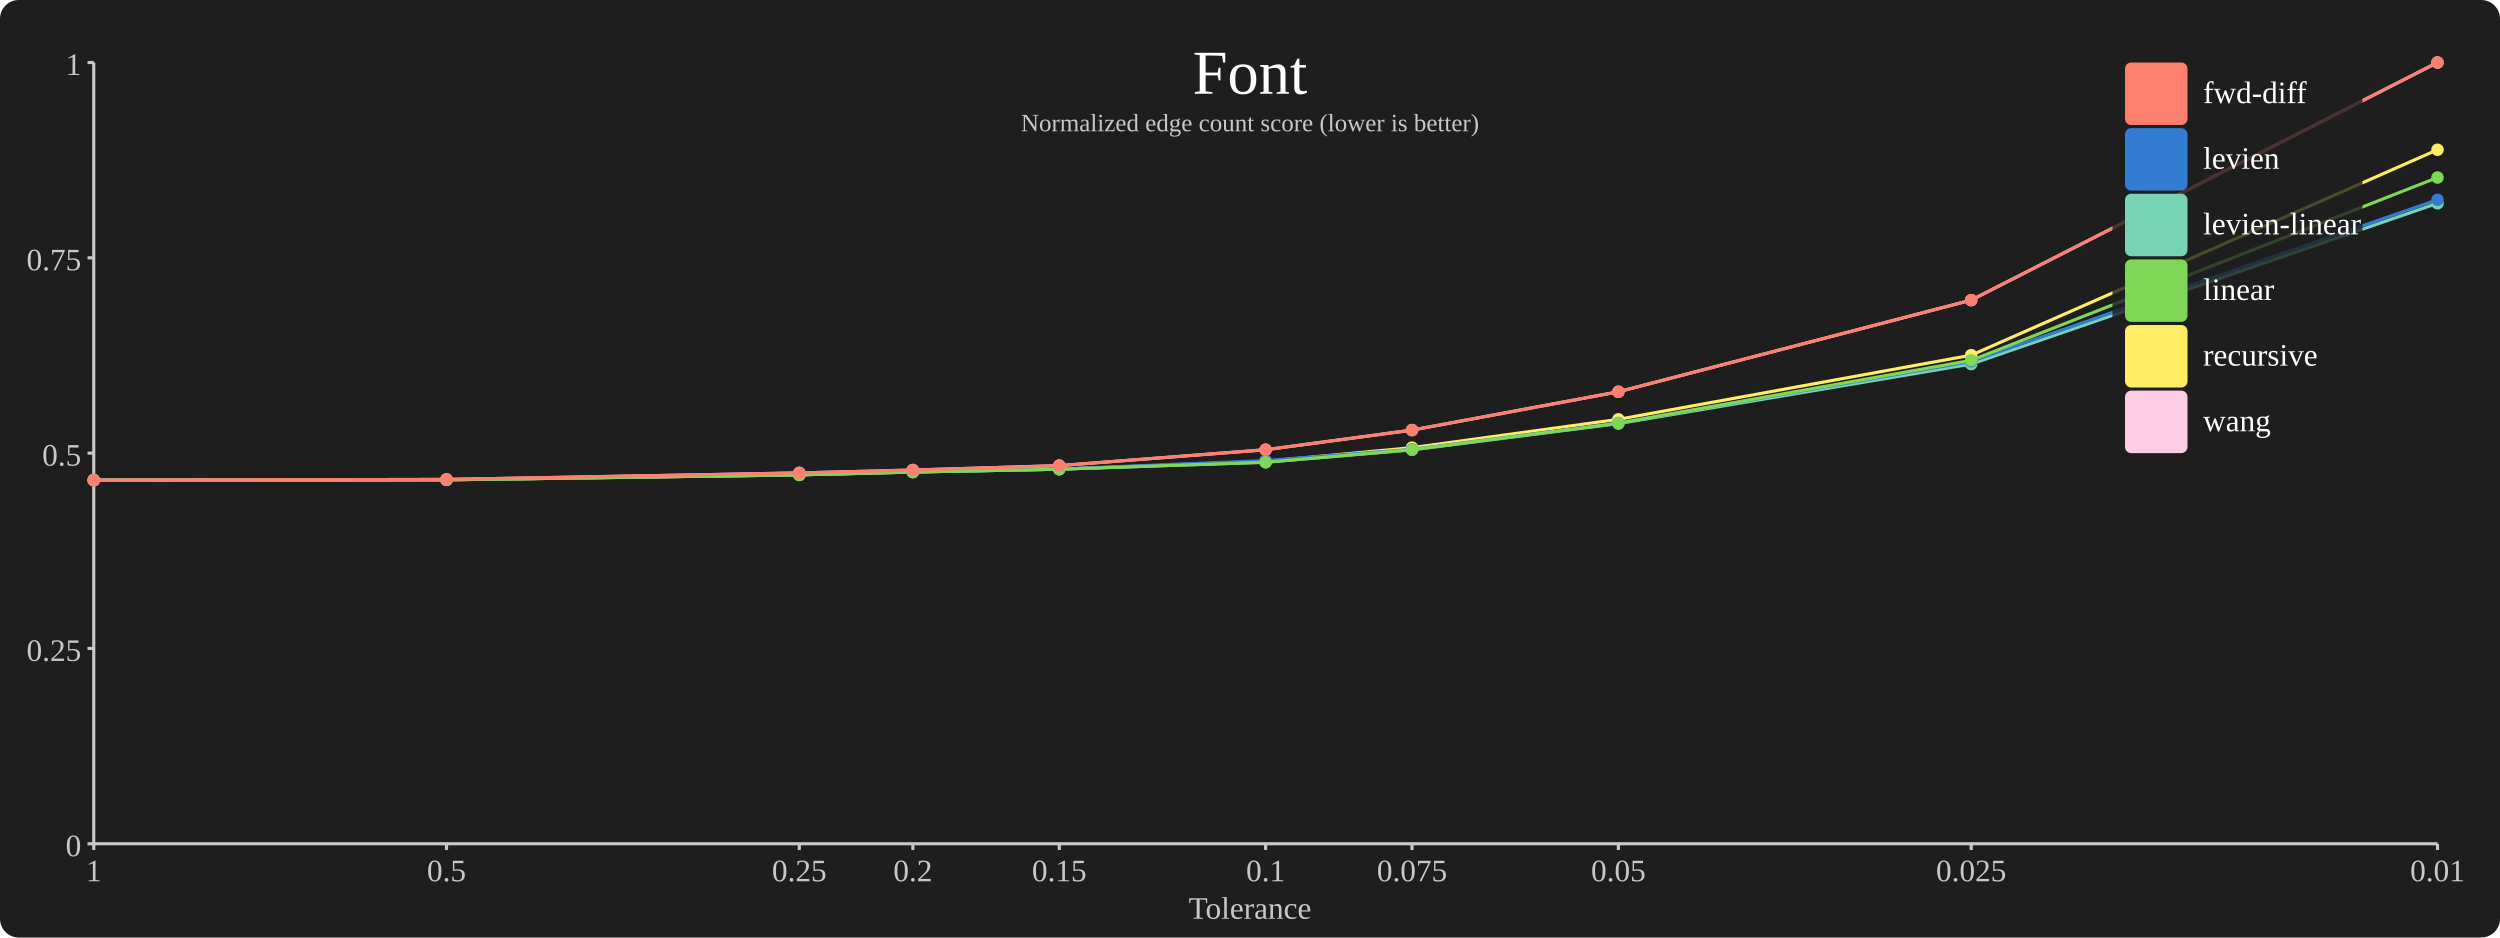
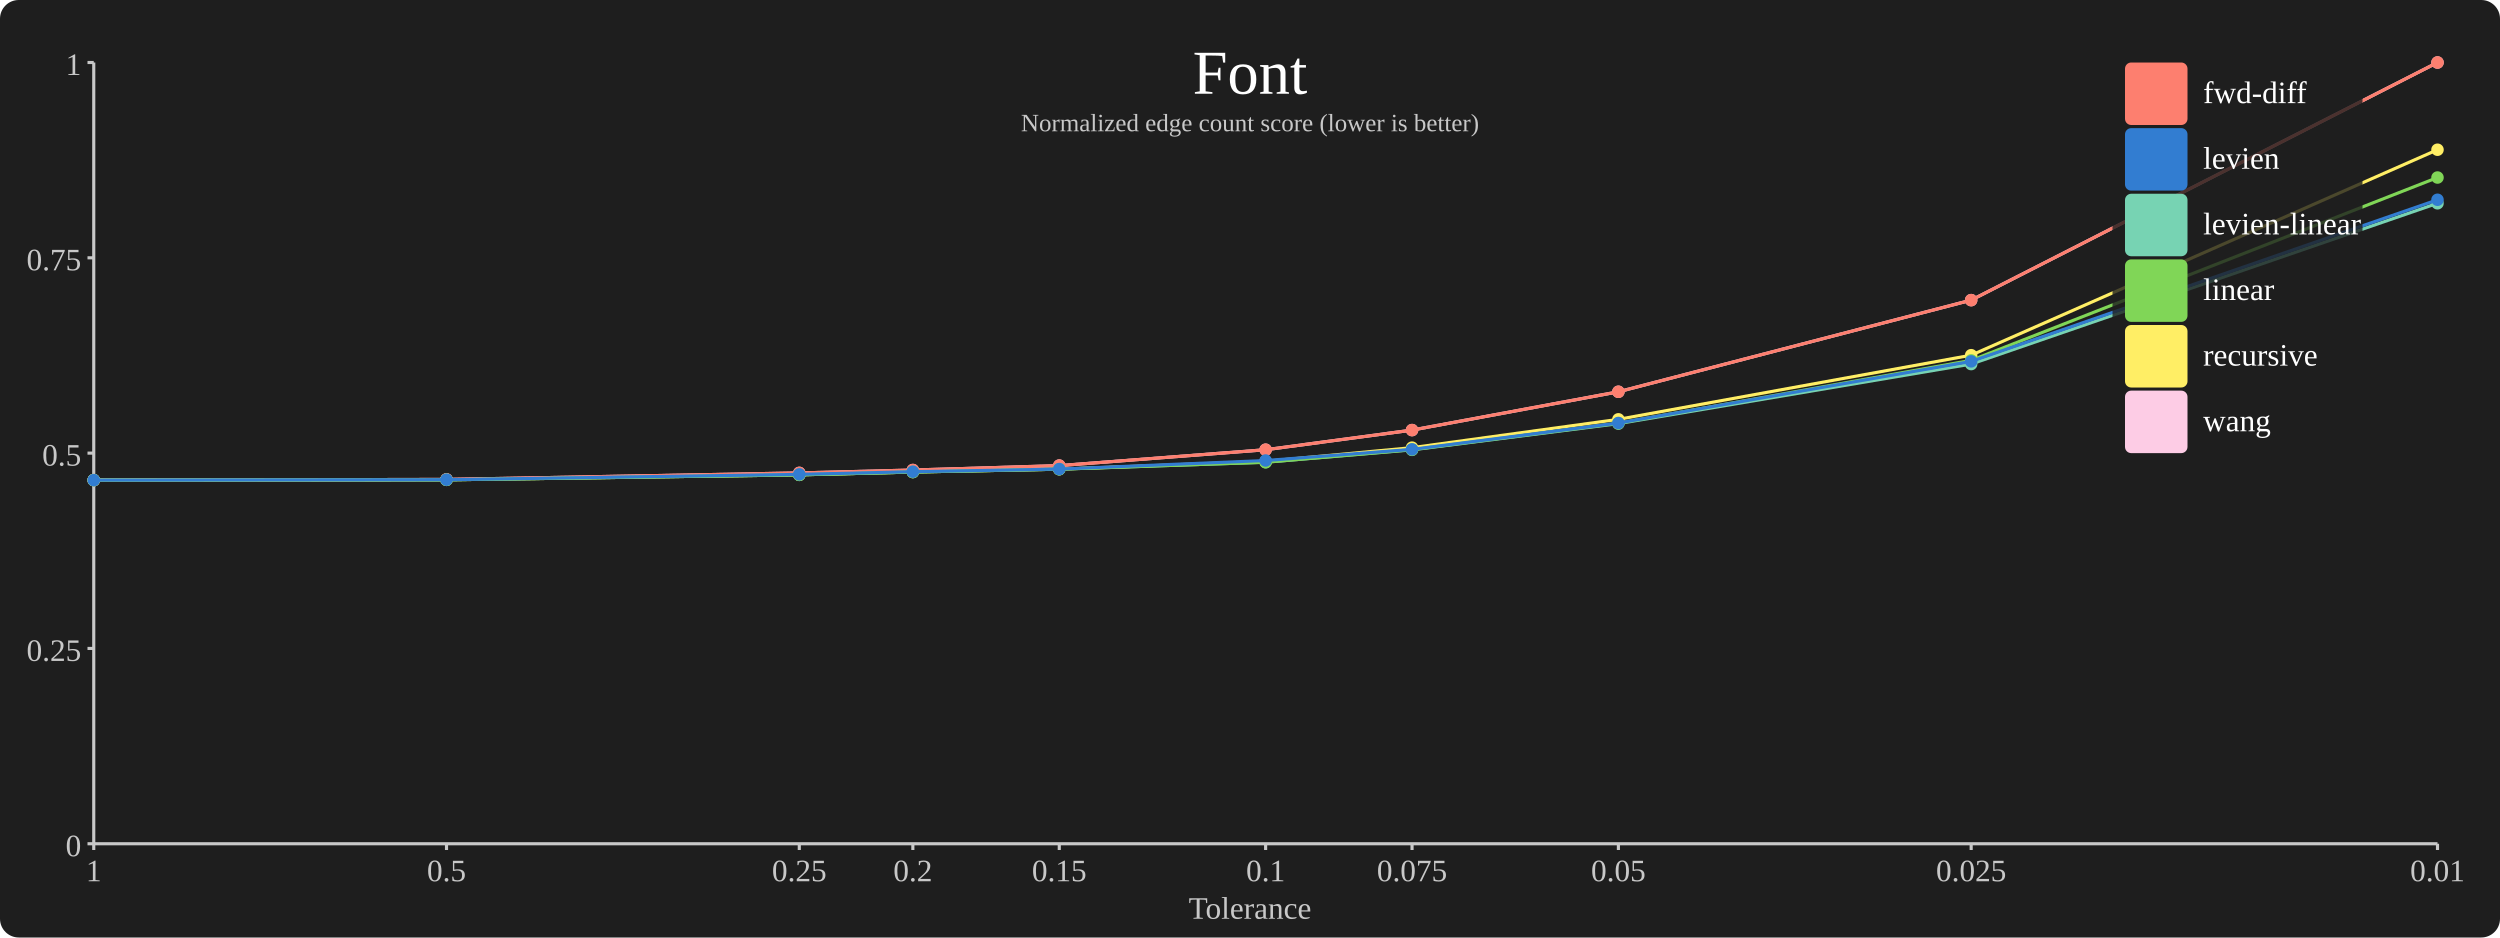
<svg xmlns="http://www.w3.org/2000/svg" viewBox="0 0 800 300">
  <rect x="0" y="0" width="800" height="300" ry="6" style="fill:rgb(30,30,30);stroke:none;fill-opacity:1;stroke-opacity:1;" />
  <path d="M 30 20 L 30 270" style="stroke:rgb(200,200,200);stroke-width:1" />
  <path d="M 30 270 L 780 270" style="stroke:rgb(200,200,200);stroke-width:1" />
  <path d="M 780 270 L 780 272" style="stroke:rgb(200,200,200);stroke-width:1" />
  <text x="780" y="282" style="font-size:10px;fill:rgb(200,200,200);text-anchor:middle;text-align:center;"> 0.01 </text>
  <path d="M 630.772 270 L 630.772 272" style="stroke:rgb(200,200,200);stroke-width:1" />
  <text x="630.772" y="282" style="font-size:10px;fill:rgb(200,200,200);text-anchor:middle;text-align:center;"> 0.025 </text>
  <path d="M 517.886 270 L 517.886 272" style="stroke:rgb(200,200,200);stroke-width:1" />
  <text x="517.886" y="282" style="font-size:10px;fill:rgb(200,200,200);text-anchor:middle;text-align:center;"> 0.05 </text>
  <path d="M 451.852 270 L 451.852 272" style="stroke:rgb(200,200,200);stroke-width:1" />
  <text x="451.852" y="282" style="font-size:10px;fill:rgb(200,200,200);text-anchor:middle;text-align:center;"> 0.075 </text>
  <path d="M 405 270 L 405 272" style="stroke:rgb(200,200,200);stroke-width:1" />
  <text x="405" y="282" style="font-size:10px;fill:rgb(200,200,200);text-anchor:middle;text-align:center;"> 0.1 </text>
  <path d="M 338.966 270 L 338.966 272" style="stroke:rgb(200,200,200);stroke-width:1" />
  <text x="338.966" y="282" style="font-size:10px;fill:rgb(200,200,200);text-anchor:middle;text-align:center;"> 0.15 </text>
  <path d="M 292.114 270 L 292.114 272" style="stroke:rgb(200,200,200);stroke-width:1" />
  <text x="292.114" y="282" style="font-size:10px;fill:rgb(200,200,200);text-anchor:middle;text-align:center;"> 0.2 </text>
  <path d="M 255.773 270 L 255.773 272" style="stroke:rgb(200,200,200);stroke-width:1" />
  <text x="255.773" y="282" style="font-size:10px;fill:rgb(200,200,200);text-anchor:middle;text-align:center;"> 0.25 </text>
  <path d="M 142.886 270 L 142.886 272" style="stroke:rgb(200,200,200);stroke-width:1" />
  <text x="142.886" y="282" style="font-size:10px;fill:rgb(200,200,200);text-anchor:middle;text-align:center;"> 0.5 </text>
  <path d="M 30 270 L 30 272" style="stroke:rgb(200,200,200);stroke-width:1" />
  <text x="30" y="282" style="font-size:10px;fill:rgb(200,200,200);text-anchor:middle;text-align:center;"> 1 </text>
  <path d="M 28 270 L 30 270" style="stroke:rgb(200,200,200);stroke-width:1" />
  <text x="26" y="274" style="font-size:10px;fill:rgb(200,200,200);text-anchor:end;text-align:right;"> 0 </text>
  <path d="M 28 207.5 L 30 207.5" style="stroke:rgb(200,200,200);stroke-width:1" />
  <text x="26" y="211.5" style="font-size:10px;fill:rgb(200,200,200);text-anchor:end;text-align:right;"> 0.25 </text>
  <path d="M 28 145 L 30 145" style="stroke:rgb(200,200,200);stroke-width:1" />
  <text x="26" y="149" style="font-size:10px;fill:rgb(200,200,200);text-anchor:end;text-align:right;"> 0.5 </text>
  <path d="M 28 82.5 L 30 82.5" style="stroke:rgb(200,200,200);stroke-width:1" />
  <text x="26" y="86.5" style="font-size:10px;fill:rgb(200,200,200);text-anchor:end;text-align:right;"> 0.75 </text>
  <path d="M 28 20 L 30 20" style="stroke:rgb(200,200,200);stroke-width:1" />
  <text x="26" y="24" style="font-size:10px;fill:rgb(200,200,200);text-anchor:end;text-align:right;"> 1 </text>
  <text x="400" y="294" style="font-size:10px;fill:rgb(200,200,200);text-anchor:middle;text-align:center;"> Tolerance </text>
  <circle cx="780" cy="47.915" r="2" style="fill:rgb(255,238,101);stroke:none;fill-opacity:1;stroke-opacity:1;" />
  <path d="M 780 47.915 L 630.772 113.66" style="stroke:rgb(255,238,101);stroke-width:1" />
  <circle cx="630.772" cy="113.66" r="2" style="fill:rgb(255,238,101);stroke:none;fill-opacity:1;stroke-opacity:1;" />
  <path d="M 630.772 113.66 L 517.886 134.183" style="stroke:rgb(255,238,101);stroke-width:1" />
  <circle cx="517.886" cy="134.183" r="2" style="fill:rgb(255,238,101);stroke:none;fill-opacity:1;stroke-opacity:1;" />
  <path d="M 517.886 134.183 L 451.852 143.245" style="stroke:rgb(255,238,101);stroke-width:1" />
  <circle cx="451.852" cy="143.245" r="2" style="fill:rgb(255,238,101);stroke:none;fill-opacity:1;stroke-opacity:1;" />
  <path d="M 451.852 143.245 L 405 147.623" style="stroke:rgb(255,238,101);stroke-width:1" />
  <circle cx="405" cy="147.623" r="2" style="fill:rgb(255,238,101);stroke:none;fill-opacity:1;stroke-opacity:1;" />
  <path d="M 405 147.623 L 338.966 150.127" style="stroke:rgb(255,238,101);stroke-width:1" />
  <circle cx="338.966" cy="150.127" r="2" style="fill:rgb(255,238,101);stroke:none;fill-opacity:1;stroke-opacity:1;" />
  <path d="M 338.966 150.127 L 292.114 151.045" style="stroke:rgb(255,238,101);stroke-width:1" />
  <circle cx="292.114" cy="151.045" r="2" style="fill:rgb(255,238,101);stroke:none;fill-opacity:1;stroke-opacity:1;" />
  <path d="M 292.114 151.045 L 255.773 151.95" style="stroke:rgb(255,238,101);stroke-width:1" />
  <circle cx="255.773" cy="151.95" r="2" style="fill:rgb(255,238,101);stroke:none;fill-opacity:1;stroke-opacity:1;" />
  <path d="M 255.773 151.95 L 142.886 153.543" style="stroke:rgb(255,238,101);stroke-width:1" />
  <circle cx="142.886" cy="153.543" r="2" style="fill:rgb(255,238,101);stroke:none;fill-opacity:1;stroke-opacity:1;" />
  <path d="M 142.886 153.543 L 30 153.645" style="stroke:rgb(255,238,101);stroke-width:1" />
  <circle cx="30" cy="153.645" r="2" style="fill:rgb(255,238,101);stroke:none;fill-opacity:1;stroke-opacity:1;" />
+   <circle cx="780" cy="20" r="2" style="fill:rgb(253,204,229);stroke:none;fill-opacity:1;stroke-opacity:1;" />
+   <path d="M 780 20 L 630.772 96.042" style="stroke:rgb(253,204,229);stroke-width:1" />
+   <circle cx="630.772" cy="96.042" r="2" style="fill:rgb(253,204,229);stroke:none;fill-opacity:1;stroke-opacity:1;" />
+   <path d="M 630.772 96.042 L 517.886 125.367" style="stroke:rgb(253,204,229);stroke-width:1" />
+   <circle cx="517.886" cy="125.367" r="2" style="fill:rgb(253,204,229);stroke:none;fill-opacity:1;stroke-opacity:1;" />
+   <path d="M 517.886 125.367 L 451.852 137.627" style="stroke:rgb(253,204,229);stroke-width:1" />
+   <circle cx="451.852" cy="137.627" r="2" style="fill:rgb(253,204,229);stroke:none;fill-opacity:1;stroke-opacity:1;" />
+   <path d="M 451.852 137.627 L 405 143.91" style="stroke:rgb(253,204,229);stroke-width:1" />
+   <circle cx="405" cy="143.91" r="2" style="fill:rgb(253,204,229);stroke:none;fill-opacity:1;stroke-opacity:1;" />
+   <path d="M 405 143.91 L 338.966 148.985" style="stroke:rgb(253,204,229);stroke-width:1" />
+   <circle cx="338.966" cy="148.985" r="2" style="fill:rgb(253,204,229);stroke:none;fill-opacity:1;stroke-opacity:1;" />
+   <path d="M 338.966 148.985 L 292.114 150.407" style="stroke:rgb(253,204,229);stroke-width:1" />
+   <circle cx="292.114" cy="150.407" r="2" style="fill:rgb(253,204,229);stroke:none;fill-opacity:1;stroke-opacity:1;" />
+   <path d="M 292.114 150.407 L 255.773 151.327" style="stroke:rgb(253,204,229);stroke-width:1" />
+   <circle cx="255.773" cy="151.327" r="2" style="fill:rgb(253,204,229);stroke:none;fill-opacity:1;stroke-opacity:1;" />
+   <path d="M 255.773 151.327 L 142.886 153.41" style="stroke:rgb(253,204,229);stroke-width:1" />
+   <circle cx="142.886" cy="153.41" r="2" style="fill:rgb(253,204,229);stroke:none;fill-opacity:1;stroke-opacity:1;" />
+   <path d="M 142.886 153.41 L 30 153.645" style="stroke:rgb(253,204,229);stroke-width:1" />
+   <circle cx="30" cy="153.645" r="2" style="fill:rgb(253,204,229);stroke:none;fill-opacity:1;stroke-opacity:1;" />
+   <circle cx="780" cy="20" r="2" style="fill:rgb(253,127,111);stroke:none;fill-opacity:1;stroke-opacity:1;" />
+   <path d="M 780 20 L 630.772 96.042" style="stroke:rgb(253,127,111);stroke-width:1" />
+   <circle cx="630.772" cy="96.042" r="2" style="fill:rgb(253,127,111);stroke:none;fill-opacity:1;stroke-opacity:1;" />
+   <path d="M 630.772 96.042 L 517.886 125.367" style="stroke:rgb(253,127,111);stroke-width:1" />
+   <circle cx="517.886" cy="125.367" r="2" style="fill:rgb(253,127,111);stroke:none;fill-opacity:1;stroke-opacity:1;" />
+   <path d="M 517.886 125.367 L 451.852 137.627" style="stroke:rgb(253,127,111);stroke-width:1" />
+   <circle cx="451.852" cy="137.627" r="2" style="fill:rgb(253,127,111);stroke:none;fill-opacity:1;stroke-opacity:1;" />
+   <path d="M 451.852 137.627 L 405 143.91" style="stroke:rgb(253,127,111);stroke-width:1" />
+   <circle cx="405" cy="143.91" r="2" style="fill:rgb(253,127,111);stroke:none;fill-opacity:1;stroke-opacity:1;" />
+   <path d="M 405 143.91 L 338.966 148.985" style="stroke:rgb(253,127,111);stroke-width:1" />
+   <circle cx="338.966" cy="148.985" r="2" style="fill:rgb(253,127,111);stroke:none;fill-opacity:1;stroke-opacity:1;" />
+   <path d="M 338.966 148.985 L 292.114 150.407" style="stroke:rgb(253,127,111);stroke-width:1" />
+   <circle cx="292.114" cy="150.407" r="2" style="fill:rgb(253,127,111);stroke:none;fill-opacity:1;stroke-opacity:1;" />
+   <path d="M 292.114 150.407 L 255.773 151.327" style="stroke:rgb(253,127,111);stroke-width:1" />
+   <circle cx="255.773" cy="151.327" r="2" style="fill:rgb(253,127,111);stroke:none;fill-opacity:1;stroke-opacity:1;" />
+   <path d="M 255.773 151.327 L 142.886 153.41" style="stroke:rgb(253,127,111);stroke-width:1" />
+   <circle cx="142.886" cy="153.41" r="2" style="fill:rgb(253,127,111);stroke:none;fill-opacity:1;stroke-opacity:1;" />
+   <path d="M 142.886 153.41 L 30 153.645" style="stroke:rgb(253,127,111);stroke-width:1" />
+   <circle cx="30" cy="153.645" r="2" style="fill:rgb(253,127,111);stroke:none;fill-opacity:1;stroke-opacity:1;" />
  <circle cx="780" cy="65.053" r="2" style="fill:rgb(119,211,179);stroke:none;fill-opacity:1;stroke-opacity:1;" />
  <path d="M 780 65.053 L 630.772 116.505" style="stroke:rgb(119,211,179);stroke-width:1" />
  <circle cx="630.772" cy="116.505" r="2" style="fill:rgb(119,211,179);stroke:none;fill-opacity:1;stroke-opacity:1;" />
  <path d="M 630.772 116.505 L 517.886 135.562" style="stroke:rgb(119,211,179);stroke-width:1" />
  <circle cx="517.886" cy="135.562" r="2" style="fill:rgb(119,211,179);stroke:none;fill-opacity:1;stroke-opacity:1;" />
  <path d="M 517.886 135.562 L 451.852 143.955" style="stroke:rgb(119,211,179);stroke-width:1" />
  <circle cx="451.852" cy="143.955" r="2" style="fill:rgb(119,211,179);stroke:none;fill-opacity:1;stroke-opacity:1;" />
  <path d="M 451.852 143.955 L 405 147.912" style="stroke:rgb(119,211,179);stroke-width:1" />
  <circle cx="405" cy="147.912" r="2" style="fill:rgb(119,211,179);stroke:none;fill-opacity:1;stroke-opacity:1;" />
  <path d="M 405 147.912 L 338.966 150.135" style="stroke:rgb(119,211,179);stroke-width:1" />
  <circle cx="338.966" cy="150.135" r="2" style="fill:rgb(119,211,179);stroke:none;fill-opacity:1;stroke-opacity:1;" />
  <path d="M 338.966 150.135 L 292.114 151.045" style="stroke:rgb(119,211,179);stroke-width:1" />
  <circle cx="292.114" cy="151.045" r="2" style="fill:rgb(119,211,179);stroke:none;fill-opacity:1;stroke-opacity:1;" />
  <path d="M 292.114 151.045 L 255.773 151.95" style="stroke:rgb(119,211,179);stroke-width:1" />
  <circle cx="255.773" cy="151.95" r="2" style="fill:rgb(119,211,179);stroke:none;fill-opacity:1;stroke-opacity:1;" />
  <path d="M 255.773 151.95 L 142.886 153.543" style="stroke:rgb(119,211,179);stroke-width:1" />
  <circle cx="142.886" cy="153.543" r="2" style="fill:rgb(119,211,179);stroke:none;fill-opacity:1;stroke-opacity:1;" />
  <path d="M 142.886 153.543 L 30 153.645" style="stroke:rgb(119,211,179);stroke-width:1" />
  <circle cx="30" cy="153.645" r="2" style="fill:rgb(119,211,179);stroke:none;fill-opacity:1;stroke-opacity:1;" />
-   <circle cx="780" cy="20" r="2" style="fill:rgb(253,204,229);stroke:none;fill-opacity:1;stroke-opacity:1;" />
-   <path d="M 780 20 L 630.772 96.042" style="stroke:rgb(253,204,229);stroke-width:1" />
-   <circle cx="630.772" cy="96.042" r="2" style="fill:rgb(253,204,229);stroke:none;fill-opacity:1;stroke-opacity:1;" />
-   <path d="M 630.772 96.042 L 517.886 125.367" style="stroke:rgb(253,204,229);stroke-width:1" />
-   <circle cx="517.886" cy="125.367" r="2" style="fill:rgb(253,204,229);stroke:none;fill-opacity:1;stroke-opacity:1;" />
-   <path d="M 517.886 125.367 L 451.852 137.627" style="stroke:rgb(253,204,229);stroke-width:1" />
-   <circle cx="451.852" cy="137.627" r="2" style="fill:rgb(253,204,229);stroke:none;fill-opacity:1;stroke-opacity:1;" />
-   <path d="M 451.852 137.627 L 405 143.91" style="stroke:rgb(253,204,229);stroke-width:1" />
-   <circle cx="405" cy="143.91" r="2" style="fill:rgb(253,204,229);stroke:none;fill-opacity:1;stroke-opacity:1;" />
-   <path d="M 405 143.91 L 338.966 148.985" style="stroke:rgb(253,204,229);stroke-width:1" />
-   <circle cx="338.966" cy="148.985" r="2" style="fill:rgb(253,204,229);stroke:none;fill-opacity:1;stroke-opacity:1;" />
-   <path d="M 338.966 148.985 L 292.114 150.407" style="stroke:rgb(253,204,229);stroke-width:1" />
-   <circle cx="292.114" cy="150.407" r="2" style="fill:rgb(253,204,229);stroke:none;fill-opacity:1;stroke-opacity:1;" />
-   <path d="M 292.114 150.407 L 255.773 151.327" style="stroke:rgb(253,204,229);stroke-width:1" />
-   <circle cx="255.773" cy="151.327" r="2" style="fill:rgb(253,204,229);stroke:none;fill-opacity:1;stroke-opacity:1;" />
-   <path d="M 255.773 151.327 L 142.886 153.41" style="stroke:rgb(253,204,229);stroke-width:1" />
-   <circle cx="142.886" cy="153.41" r="2" style="fill:rgb(253,204,229);stroke:none;fill-opacity:1;stroke-opacity:1;" />
-   <path d="M 142.886 153.41 L 30 153.645" style="stroke:rgb(253,204,229);stroke-width:1" />
-   <circle cx="30" cy="153.645" r="2" style="fill:rgb(253,204,229);stroke:none;fill-opacity:1;stroke-opacity:1;" />
+   <circle cx="780" cy="56.807" r="2" style="fill:rgb(128,214,87);stroke:none;fill-opacity:1;stroke-opacity:1;" />
+   <path d="M 780 56.807 L 630.772 115.305" style="stroke:rgb(128,214,87);stroke-width:1" />
+   <circle cx="630.772" cy="115.305" r="2" style="fill:rgb(128,214,87);stroke:none;fill-opacity:1;stroke-opacity:1;" />
+   <path d="M 630.772 115.305 L 517.886 135.42" style="stroke:rgb(128,214,87);stroke-width:1" />
+   <circle cx="517.886" cy="135.42" r="2" style="fill:rgb(128,214,87);stroke:none;fill-opacity:1;stroke-opacity:1;" />
+   <path d="M 517.886 135.42 L 451.852 143.882" style="stroke:rgb(128,214,87);stroke-width:1" />
+   <circle cx="451.852" cy="143.882" r="2" style="fill:rgb(128,214,87);stroke:none;fill-opacity:1;stroke-opacity:1;" />
+   <path d="M 451.852 143.882 L 405 147.912" style="stroke:rgb(128,214,87);stroke-width:1" />
+   <circle cx="405" cy="147.912" r="2" style="fill:rgb(128,214,87);stroke:none;fill-opacity:1;stroke-opacity:1;" />
+   <path d="M 405 147.912 L 338.966 150.135" style="stroke:rgb(128,214,87);stroke-width:1" />
+   <circle cx="338.966" cy="150.135" r="2" style="fill:rgb(128,214,87);stroke:none;fill-opacity:1;stroke-opacity:1;" />
+   <path d="M 338.966 150.135 L 292.114 151.045" style="stroke:rgb(128,214,87);stroke-width:1" />
+   <circle cx="292.114" cy="151.045" r="2" style="fill:rgb(128,214,87);stroke:none;fill-opacity:1;stroke-opacity:1;" />
+   <path d="M 292.114 151.045 L 255.773 151.95" style="stroke:rgb(128,214,87);stroke-width:1" />
+   <circle cx="255.773" cy="151.95" r="2" style="fill:rgb(128,214,87);stroke:none;fill-opacity:1;stroke-opacity:1;" />
+   <path d="M 255.773 151.95 L 142.886 153.543" style="stroke:rgb(128,214,87);stroke-width:1" />
+   <circle cx="142.886" cy="153.543" r="2" style="fill:rgb(128,214,87);stroke:none;fill-opacity:1;stroke-opacity:1;" />
+   <path d="M 142.886 153.543 L 30 153.645" style="stroke:rgb(128,214,87);stroke-width:1" />
+   <circle cx="30" cy="153.645" r="2" style="fill:rgb(128,214,87);stroke:none;fill-opacity:1;stroke-opacity:1;" />
  <circle cx="780" cy="63.928" r="2" style="fill:rgb(50,125,209);stroke:none;fill-opacity:1;stroke-opacity:1;" />
  <path d="M 780 63.928 L 630.772 115.64" style="stroke:rgb(50,125,209);stroke-width:1" />
  <circle cx="630.772" cy="115.64" r="2" style="fill:rgb(50,125,209);stroke:none;fill-opacity:1;stroke-opacity:1;" />
  <path d="M 630.772 115.64 L 517.886 135.355" style="stroke:rgb(50,125,209);stroke-width:1" />
  <circle cx="517.886" cy="135.355" r="2" style="fill:rgb(50,125,209);stroke:none;fill-opacity:1;stroke-opacity:1;" />
  <path d="M 517.886 135.355 L 451.852 143.785" style="stroke:rgb(50,125,209);stroke-width:1" />
  <circle cx="451.852" cy="143.785" r="2" style="fill:rgb(50,125,209);stroke:none;fill-opacity:1;stroke-opacity:1;" />
  <path d="M 451.852 143.785 L 405 147.363" style="stroke:rgb(50,125,209);stroke-width:1" />
  <circle cx="405" cy="147.363" r="2" style="fill:rgb(50,125,209);stroke:none;fill-opacity:1;stroke-opacity:1;" />
  <path d="M 405 147.363 L 338.966 150.097" style="stroke:rgb(50,125,209);stroke-width:1" />
  <circle cx="338.966" cy="150.097" r="2" style="fill:rgb(50,125,209);stroke:none;fill-opacity:1;stroke-opacity:1;" />
  <path d="M 338.966 150.097 L 292.114 150.942" style="stroke:rgb(50,125,209);stroke-width:1" />
  <circle cx="292.114" cy="150.942" r="2" style="fill:rgb(50,125,209);stroke:none;fill-opacity:1;stroke-opacity:1;" />
  <path d="M 292.114 150.942 L 255.773 151.795" style="stroke:rgb(50,125,209);stroke-width:1" />
  <circle cx="255.773" cy="151.795" r="2" style="fill:rgb(50,125,209);stroke:none;fill-opacity:1;stroke-opacity:1;" />
  <path d="M 255.773 151.795 L 142.886 153.505" style="stroke:rgb(50,125,209);stroke-width:1" />
  <circle cx="142.886" cy="153.505" r="2" style="fill:rgb(50,125,209);stroke:none;fill-opacity:1;stroke-opacity:1;" />
  <path d="M 142.886 153.505 L 30 153.645" style="stroke:rgb(50,125,209);stroke-width:1" />
  <circle cx="30" cy="153.645" r="2" style="fill:rgb(50,125,209);stroke:none;fill-opacity:1;stroke-opacity:1;" />
-   <circle cx="780" cy="56.807" r="2" style="fill:rgb(128,214,87);stroke:none;fill-opacity:1;stroke-opacity:1;" />
-   <path d="M 780 56.807 L 630.772 115.305" style="stroke:rgb(128,214,87);stroke-width:1" />
-   <circle cx="630.772" cy="115.305" r="2" style="fill:rgb(128,214,87);stroke:none;fill-opacity:1;stroke-opacity:1;" />
-   <path d="M 630.772 115.305 L 517.886 135.42" style="stroke:rgb(128,214,87);stroke-width:1" />
-   <circle cx="517.886" cy="135.42" r="2" style="fill:rgb(128,214,87);stroke:none;fill-opacity:1;stroke-opacity:1;" />
-   <path d="M 517.886 135.42 L 451.852 143.882" style="stroke:rgb(128,214,87);stroke-width:1" />
-   <circle cx="451.852" cy="143.882" r="2" style="fill:rgb(128,214,87);stroke:none;fill-opacity:1;stroke-opacity:1;" />
-   <path d="M 451.852 143.882 L 405 147.912" style="stroke:rgb(128,214,87);stroke-width:1" />
-   <circle cx="405" cy="147.912" r="2" style="fill:rgb(128,214,87);stroke:none;fill-opacity:1;stroke-opacity:1;" />
-   <path d="M 405 147.912 L 338.966 150.135" style="stroke:rgb(128,214,87);stroke-width:1" />
-   <circle cx="338.966" cy="150.135" r="2" style="fill:rgb(128,214,87);stroke:none;fill-opacity:1;stroke-opacity:1;" />
-   <path d="M 338.966 150.135 L 292.114 151.045" style="stroke:rgb(128,214,87);stroke-width:1" />
-   <circle cx="292.114" cy="151.045" r="2" style="fill:rgb(128,214,87);stroke:none;fill-opacity:1;stroke-opacity:1;" />
-   <path d="M 292.114 151.045 L 255.773 151.95" style="stroke:rgb(128,214,87);stroke-width:1" />
-   <circle cx="255.773" cy="151.95" r="2" style="fill:rgb(128,214,87);stroke:none;fill-opacity:1;stroke-opacity:1;" />
-   <path d="M 255.773 151.95 L 142.886 153.543" style="stroke:rgb(128,214,87);stroke-width:1" />
-   <circle cx="142.886" cy="153.543" r="2" style="fill:rgb(128,214,87);stroke:none;fill-opacity:1;stroke-opacity:1;" />
-   <path d="M 142.886 153.543 L 30 153.645" style="stroke:rgb(128,214,87);stroke-width:1" />
-   <circle cx="30" cy="153.645" r="2" style="fill:rgb(128,214,87);stroke:none;fill-opacity:1;stroke-opacity:1;" />
-   <circle cx="780" cy="20" r="2" style="fill:rgb(253,127,111);stroke:none;fill-opacity:1;stroke-opacity:1;" />
-   <path d="M 780 20 L 630.772 96.042" style="stroke:rgb(253,127,111);stroke-width:1" />
-   <circle cx="630.772" cy="96.042" r="2" style="fill:rgb(253,127,111);stroke:none;fill-opacity:1;stroke-opacity:1;" />
-   <path d="M 630.772 96.042 L 517.886 125.367" style="stroke:rgb(253,127,111);stroke-width:1" />
-   <circle cx="517.886" cy="125.367" r="2" style="fill:rgb(253,127,111);stroke:none;fill-opacity:1;stroke-opacity:1;" />
-   <path d="M 517.886 125.367 L 451.852 137.627" style="stroke:rgb(253,127,111);stroke-width:1" />
-   <circle cx="451.852" cy="137.627" r="2" style="fill:rgb(253,127,111);stroke:none;fill-opacity:1;stroke-opacity:1;" />
-   <path d="M 451.852 137.627 L 405 143.91" style="stroke:rgb(253,127,111);stroke-width:1" />
-   <circle cx="405" cy="143.91" r="2" style="fill:rgb(253,127,111);stroke:none;fill-opacity:1;stroke-opacity:1;" />
-   <path d="M 405 143.91 L 338.966 148.985" style="stroke:rgb(253,127,111);stroke-width:1" />
-   <circle cx="338.966" cy="148.985" r="2" style="fill:rgb(253,127,111);stroke:none;fill-opacity:1;stroke-opacity:1;" />
-   <path d="M 338.966 148.985 L 292.114 150.407" style="stroke:rgb(253,127,111);stroke-width:1" />
-   <circle cx="292.114" cy="150.407" r="2" style="fill:rgb(253,127,111);stroke:none;fill-opacity:1;stroke-opacity:1;" />
-   <path d="M 292.114 150.407 L 255.773 151.327" style="stroke:rgb(253,127,111);stroke-width:1" />
-   <circle cx="255.773" cy="151.327" r="2" style="fill:rgb(253,127,111);stroke:none;fill-opacity:1;stroke-opacity:1;" />
-   <path d="M 255.773 151.327 L 142.886 153.41" style="stroke:rgb(253,127,111);stroke-width:1" />
-   <circle cx="142.886" cy="153.41" r="2" style="fill:rgb(253,127,111);stroke:none;fill-opacity:1;stroke-opacity:1;" />
-   <path d="M 142.886 153.41 L 30 153.645" style="stroke:rgb(253,127,111);stroke-width:1" />
-   <circle cx="30" cy="153.645" r="2" style="fill:rgb(253,127,111);stroke:none;fill-opacity:1;stroke-opacity:1;" />
  <rect x="676" y="16" width="80" height="133" ry="4" style="fill:rgb(30,30,30);stroke:none;fill-opacity:0.8;stroke-opacity:1;" />
  <rect x="680" y="20" width="20" height="20" ry="2" style="fill:rgb(253,127,111);stroke:none;fill-opacity:1;stroke-opacity:1;" />
  <text x="705" y="33" style="font-size:10px;fill:rgb(255,255,255);text-anchor:start;text-align:left;"> fwd-diff </text>
  <rect x="680" y="41" width="20" height="20" ry="2" style="fill:rgb(50,125,209);stroke:none;fill-opacity:1;stroke-opacity:1;" />
  <text x="705" y="54" style="font-size:10px;fill:rgb(255,255,255);text-anchor:start;text-align:left;"> levien </text>
  <rect x="680" y="62" width="20" height="20" ry="2" style="fill:rgb(119,211,179);stroke:none;fill-opacity:1;stroke-opacity:1;" />
  <text x="705" y="75" style="font-size:10px;fill:rgb(255,255,255);text-anchor:start;text-align:left;"> levien-linear </text>
  <rect x="680" y="83" width="20" height="20" ry="2" style="fill:rgb(128,214,87);stroke:none;fill-opacity:1;stroke-opacity:1;" />
  <text x="705" y="96" style="font-size:10px;fill:rgb(255,255,255);text-anchor:start;text-align:left;"> linear </text>
  <rect x="680" y="104" width="20" height="20" ry="2" style="fill:rgb(255,238,101);stroke:none;fill-opacity:1;stroke-opacity:1;" />
  <text x="705" y="117" style="font-size:10px;fill:rgb(255,255,255);text-anchor:start;text-align:left;"> recursive </text>
  <rect x="680" y="125" width="20" height="20" ry="2" style="fill:rgb(253,204,229);stroke:none;fill-opacity:1;stroke-opacity:1;" />
  <text x="705" y="138" style="font-size:10px;fill:rgb(255,255,255);text-anchor:start;text-align:left;"> wang </text>
  <text x="400" y="30" style="font-size:20px;fill:rgb(255,255,255);text-anchor:middle;text-align:center;"> Font </text>
  <text x="400" y="42" style="font-size:8px;fill:rgb(200,200,200);text-anchor:middle;text-align:center;"> Normalized edge count score (lower is better) </text>
</svg>
